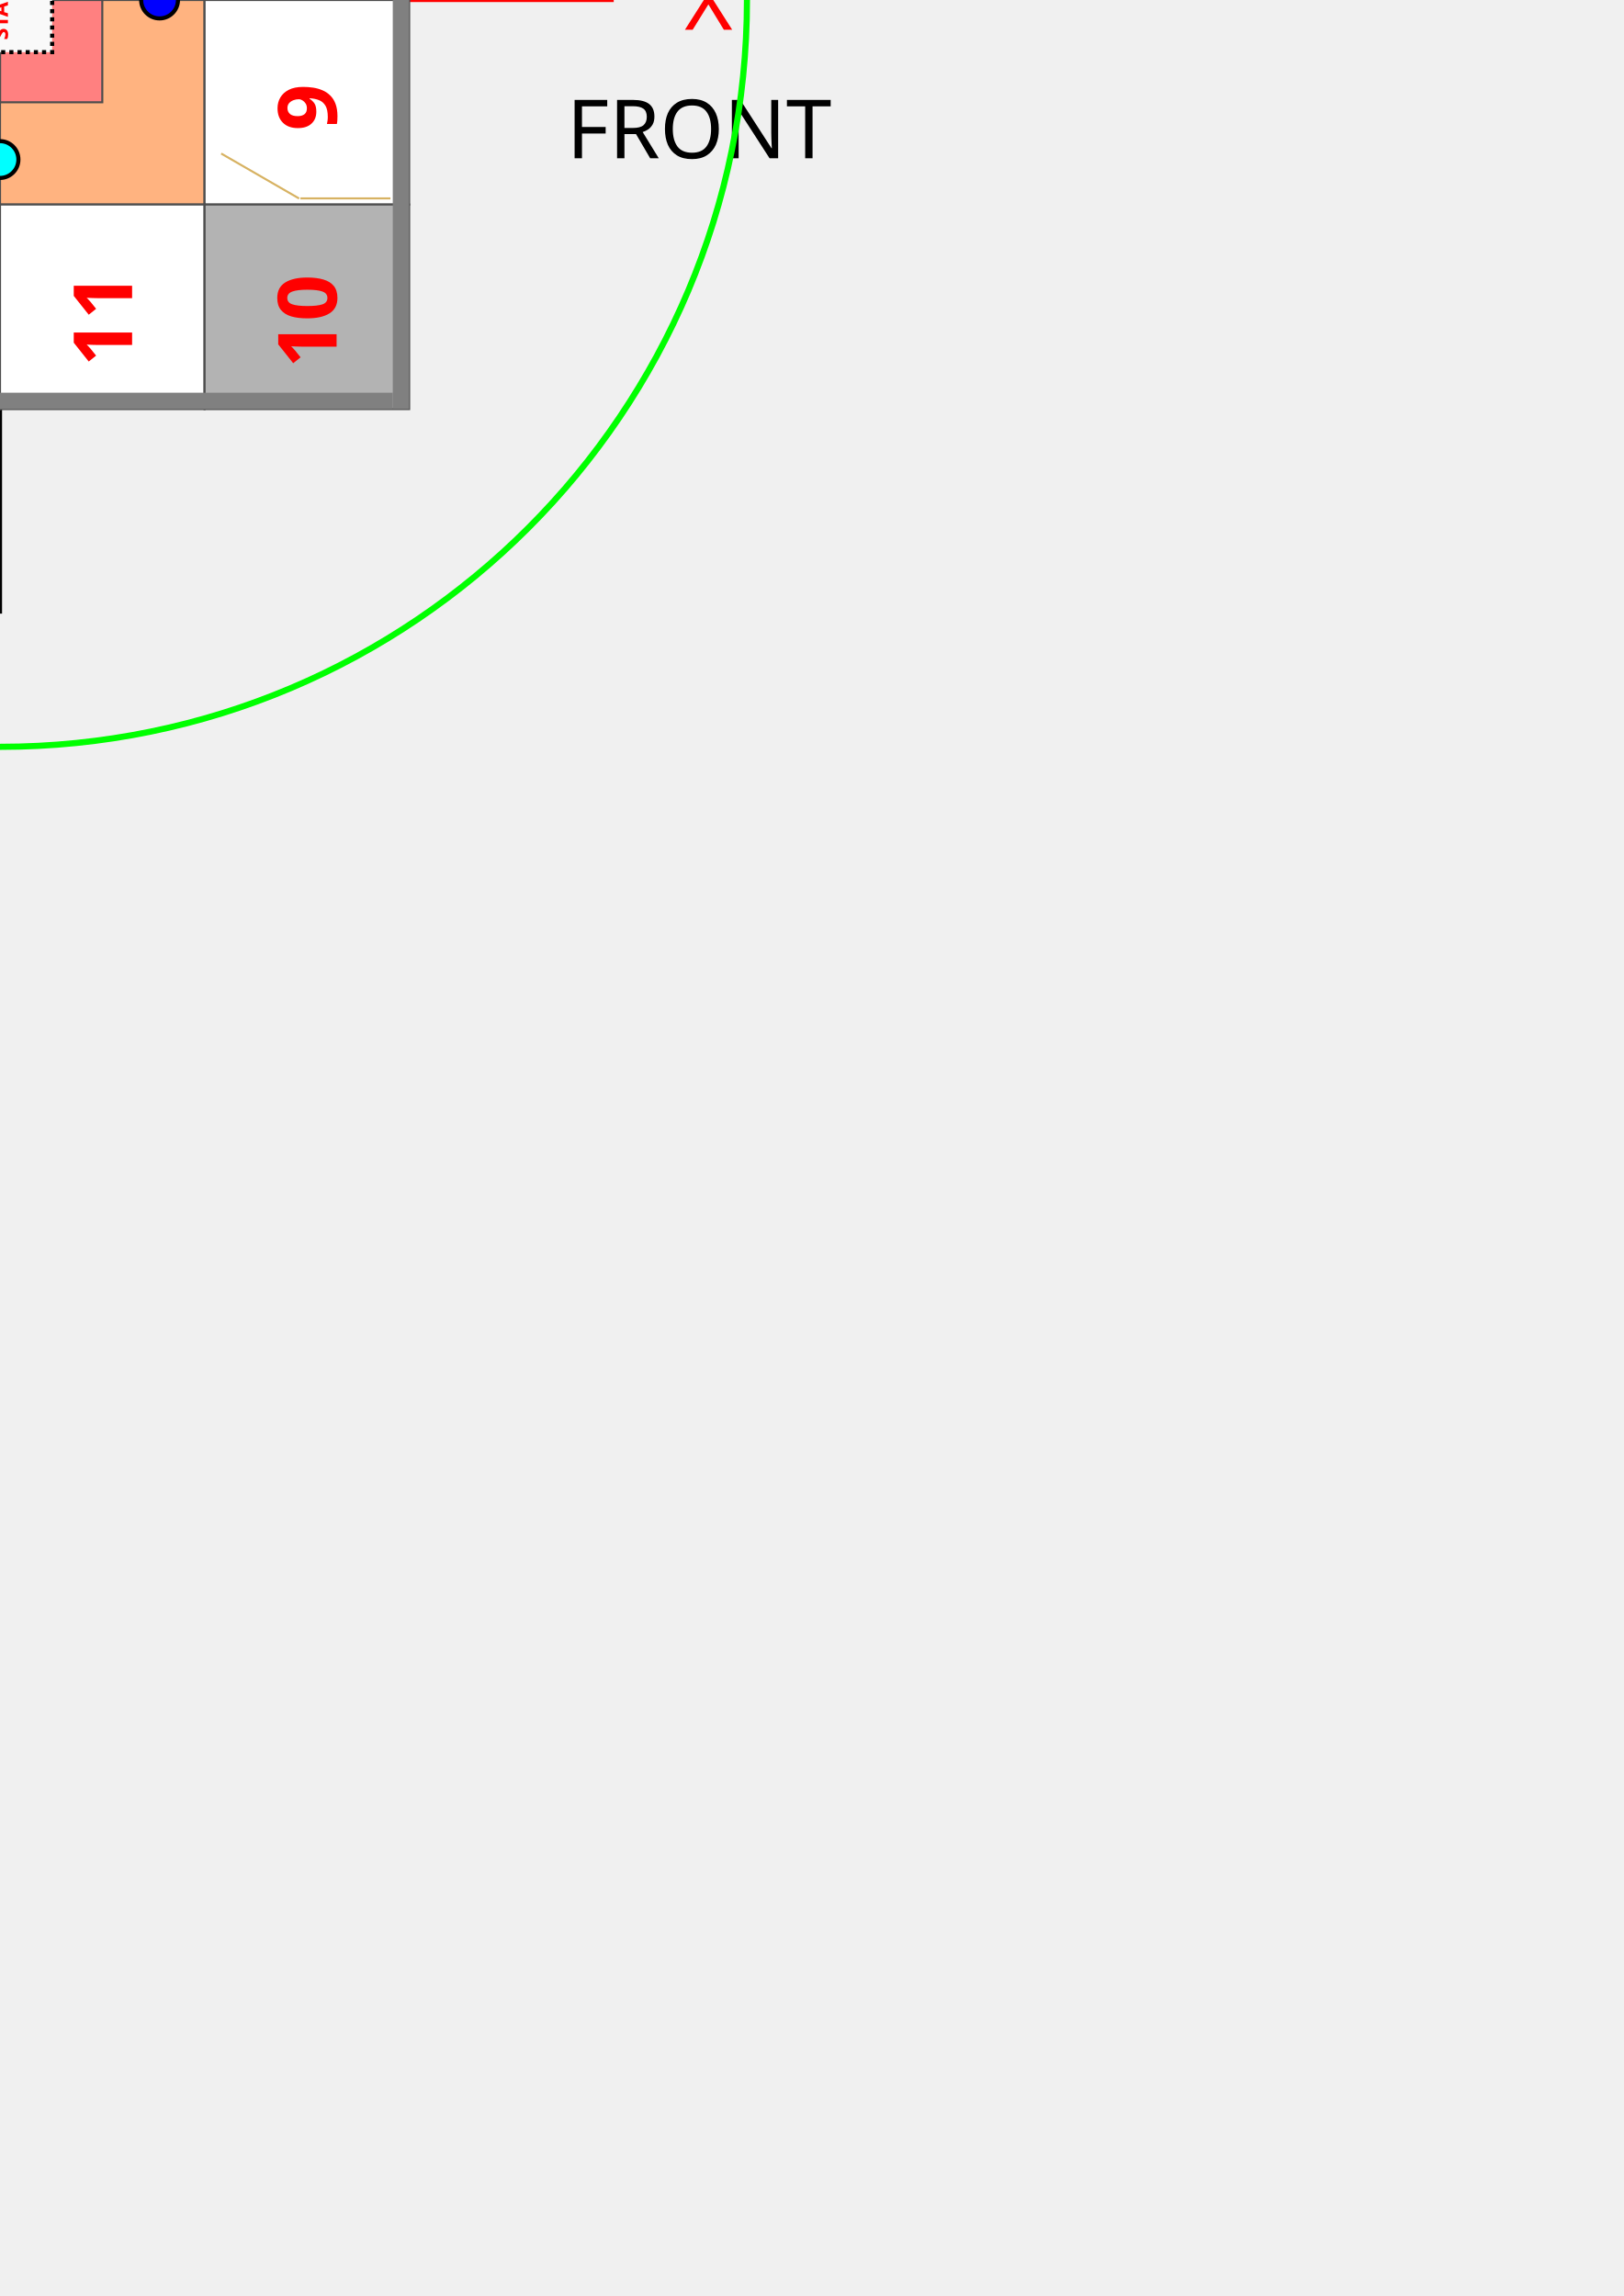
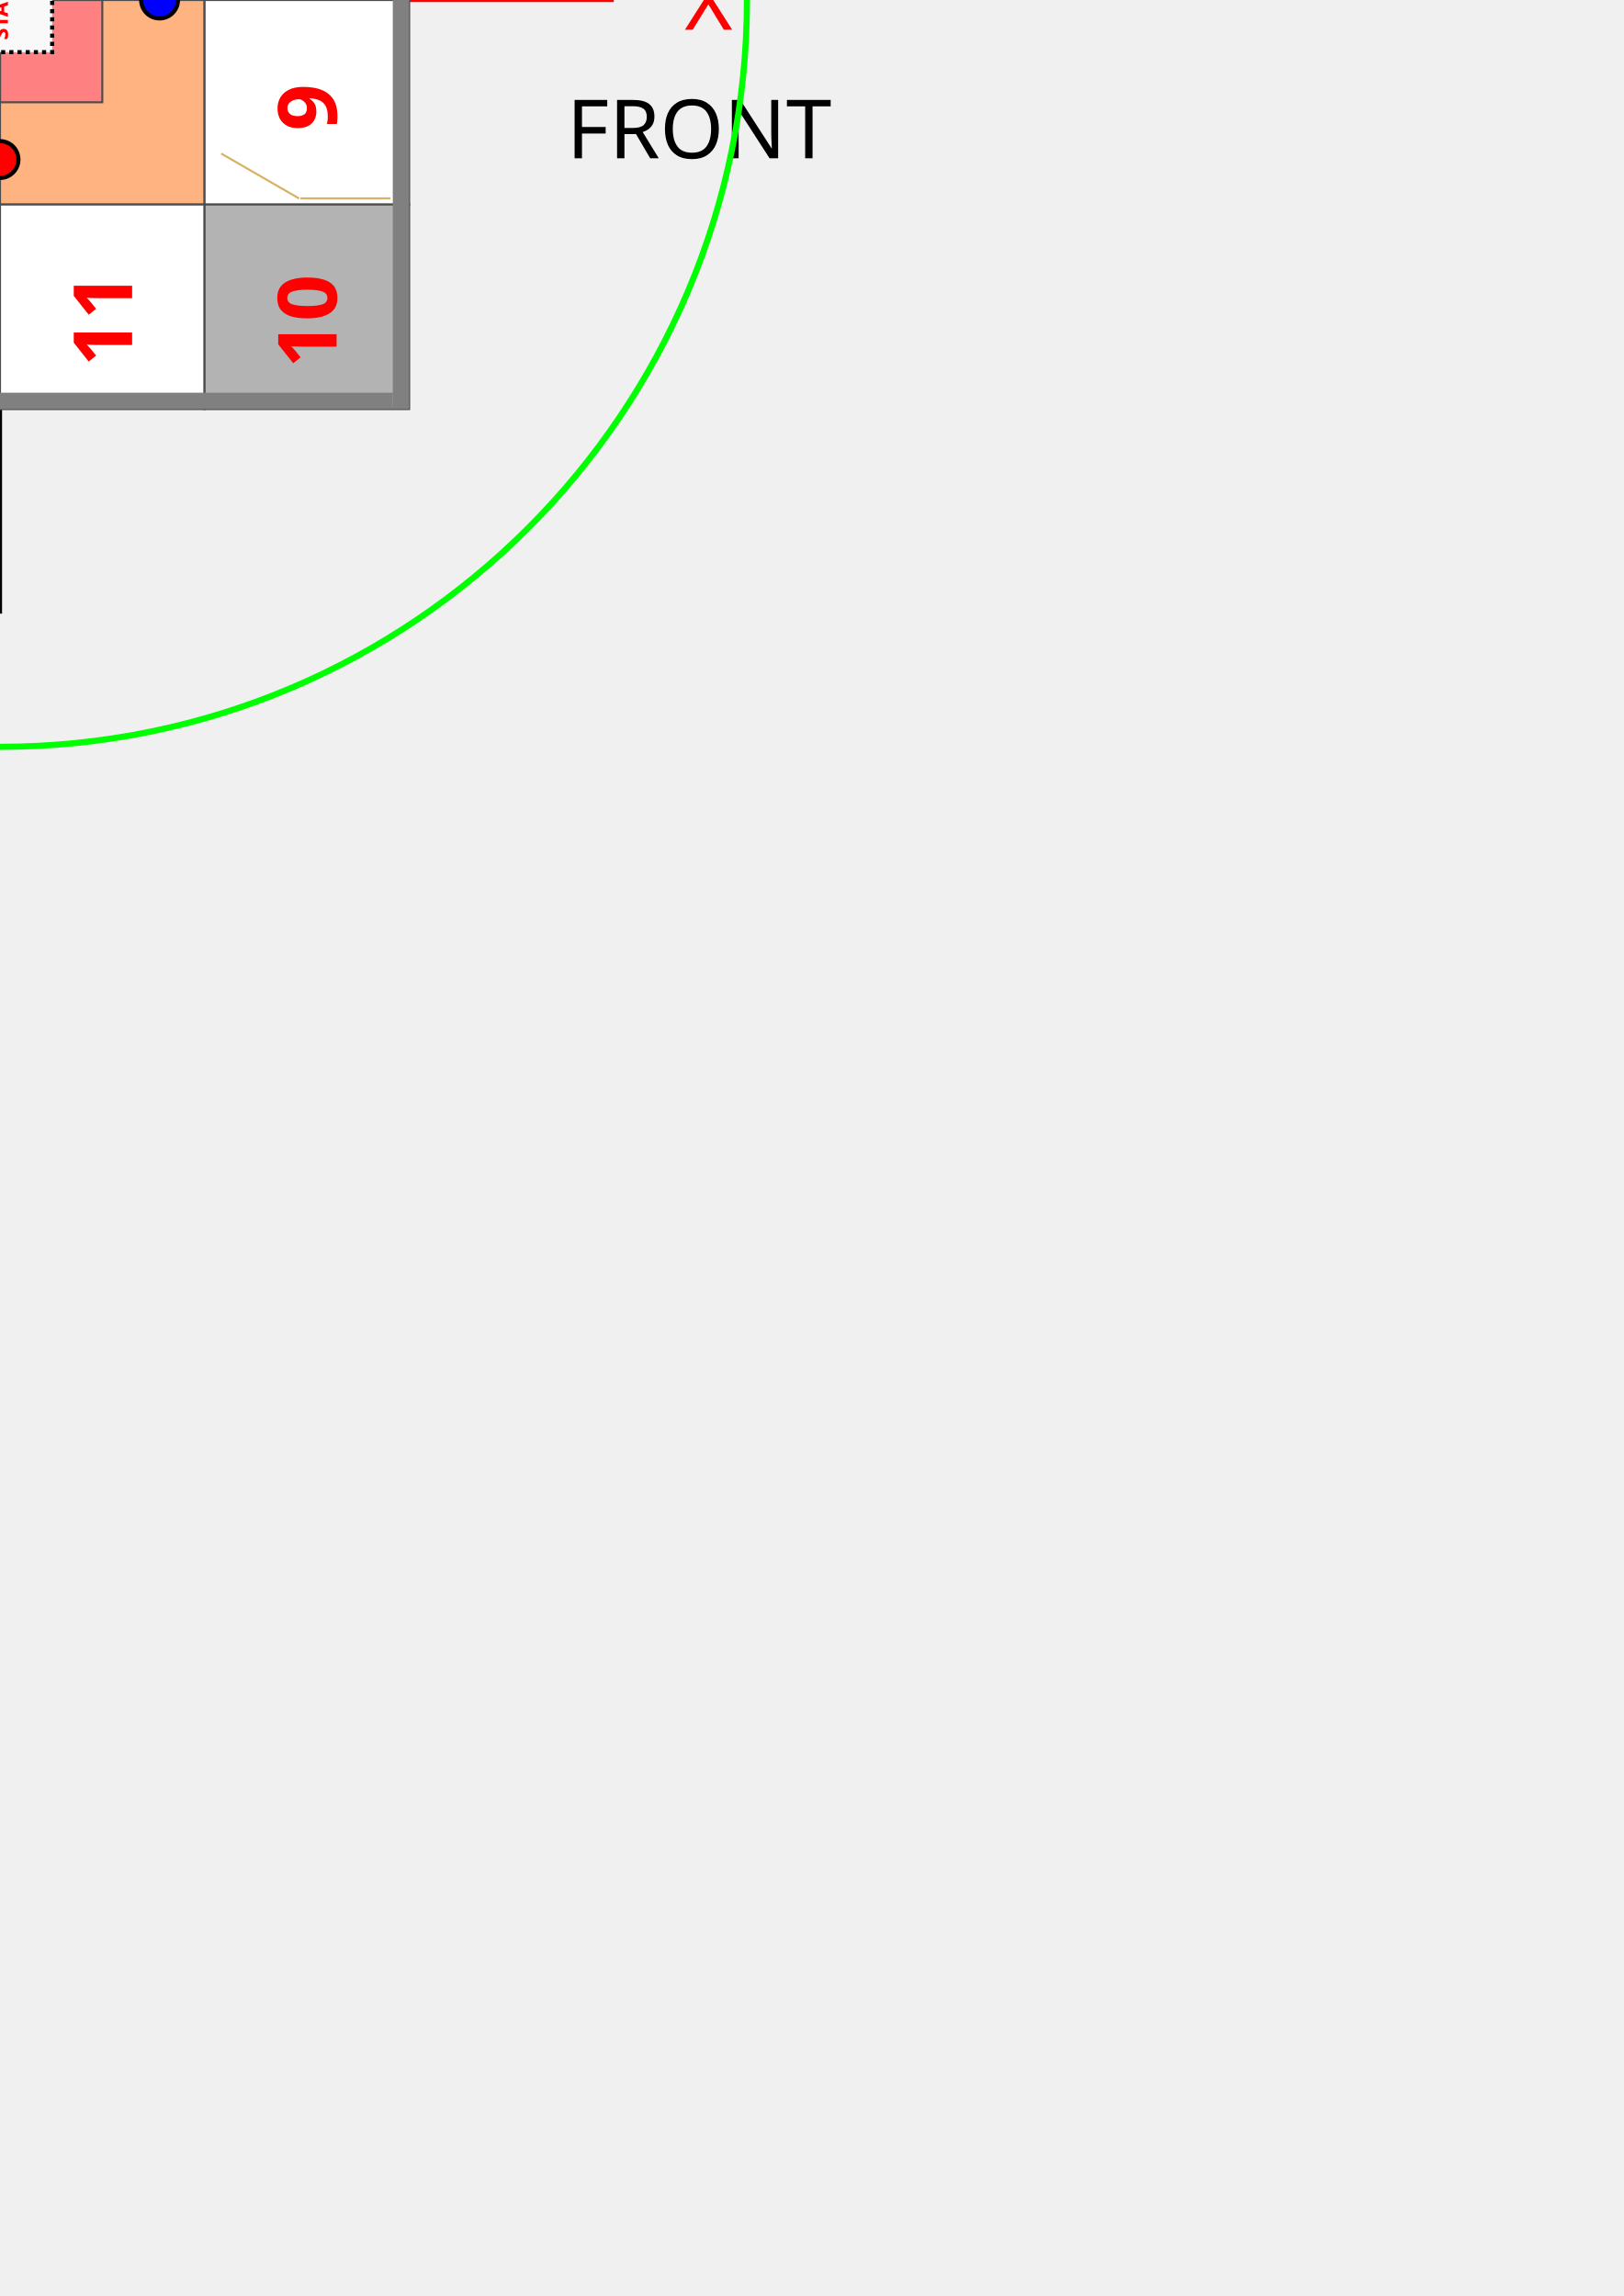
<svg xmlns="http://www.w3.org/2000/svg" width="210mm" height="297mm" viewBox="0 0 210 297" version="1.1" id="svg8">
  <defs id="defs2">
    <marker orient="auto" refY="0" refX="0" id="Arrow1Send" style="overflow:visible">
      <path id="path951" d="M 0,0 5,-5 -12.5,0 5,5 Z" style="fill:#0000ff;fill-opacity:1;fill-rule:evenodd;stroke:#0000ff;stroke-width:1pt;stroke-opacity:1" transform="matrix(-0.2,0,0,-0.2,-1.2,0)" />
    </marker>
    <marker orient="auto" refY="0" refX="0" id="Arrow1Mend" style="overflow:visible">
      <path id="path945" d="M 0,0 5,-5 -12.5,0 5,5 Z" style="fill:#000000;fill-opacity:1;fill-rule:evenodd;stroke:#000000;stroke-width:1pt;stroke-opacity:1" transform="matrix(-0.4,0,0,-0.4,-4,0)" />
    </marker>
    <marker orient="auto" refY="0" refX="0" id="Arrow1Send-7" style="overflow:visible">
      <path id="path951-8" d="M 0,0 5,-5 -12.5,0 5,5 Z" style="fill:#000000;fill-opacity:1;fill-rule:evenodd;stroke:#000000;stroke-width:1pt;stroke-opacity:1" transform="matrix(-0.2,0,0,-0.2,-1.2,0)" />
    </marker>
    <marker orient="auto" refY="0" refX="0" id="Arrow1Send-2" style="overflow:visible">
      <path id="path951-86" d="M 0,0 5,-5 -12.5,0 5,5 Z" style="fill:#0000ff;fill-opacity:1;fill-rule:evenodd;stroke:#0000ff;stroke-width:1pt;stroke-opacity:1" transform="matrix(-0.2,0,0,-0.2,-1.2,0)" />
    </marker>
    <marker orient="auto" refY="0" refX="0" id="Arrow1Send-2-3" style="overflow:visible">
      <path id="path951-86-8" d="M 0,0 5,-5 -12.5,0 5,5 Z" style="fill:#0000ff;fill-opacity:1;fill-rule:evenodd;stroke:#0000ff;stroke-width:1pt;stroke-opacity:1" transform="matrix(-0.2,0,0,-0.2,-1.2,0)" />
    </marker>
    <marker orient="auto" refY="0" refX="0" id="Arrow1Send-6" style="overflow:visible">
      <path id="path951-1" d="M 0,0 5,-5 -12.5,0 5,5 Z" style="fill:#0000ff;fill-opacity:1;fill-rule:evenodd;stroke:#0000ff;stroke-width:1pt;stroke-opacity:1" transform="matrix(-0.2,0,0,-0.2,-1.2,0)" />
    </marker>
    <marker orient="auto" refY="0" refX="0" id="Arrow1Send-1" style="overflow:visible">
      <path id="path951-7" d="M 0,0 5,-5 -12.5,0 5,5 Z" style="fill:#0000ff;fill-opacity:1;fill-rule:evenodd;stroke:#0000ff;stroke-width:1pt;stroke-opacity:1" transform="matrix(-0.2,0,0,-0.2,-1.2,0)" />
    </marker>
    <clipPath clipPathUnits="userSpaceOnUse" id="clipPath1798">
      <rect style="fill:none;fill-opacity:1;stroke:#0000ff;stroke-width:0.265;stroke-miterlimit:4;stroke-dasharray:none;stroke-dashoffset:0;stroke-opacity:1" id="rect1800" width="105.833" height="81.227" x="292.911" y="246.135" />
    </clipPath>
    <marker orient="auto" refY="0" refX="0" id="Arrow1Send-66" style="overflow:visible">
      <path id="path951-6" d="M 0,0 5,-5 -12.5,0 5,5 Z" style="fill:#000000;fill-opacity:1;fill-rule:evenodd;stroke:#000000;stroke-width:1pt;stroke-opacity:1" transform="matrix(-0.2,0,0,-0.2,-1.2,0)" />
    </marker>
    <marker orient="auto" refY="0" refX="0" id="Arrow1Send-6-8" style="overflow:visible">
      <path id="path951-1-5" d="M 0,0 5,-5 -12.5,0 5,5 Z" style="fill:#000000;fill-opacity:1;fill-rule:evenodd;stroke:#000000;stroke-width:1pt;stroke-opacity:1" transform="matrix(-0.2,0,0,-0.2,-1.2,0)" />
    </marker>
    <marker orient="auto" refY="0" refX="0" id="Arrow1Send-1-7" style="overflow:visible">
      <path id="path951-7-2" d="M 0,0 5,-5 -12.5,0 5,5 Z" style="fill:#000000;fill-opacity:1;fill-rule:evenodd;stroke:#000000;stroke-width:1pt;stroke-opacity:1" transform="matrix(-0.2,0,0,-0.2,-1.2,0)" />
    </marker>
  </defs>
  <g id="layer1" transform="translate(0,297)">
    <g id="g849">
      <text xml:space="preserve" style="font-style:normal;font-weight:normal;font-size:10.583px;line-height:1.25;font-family:sans-serif;fill:#ff0000;fill-opacity:1;stroke:none;stroke-width:0.265" x="88.541" y="-293.153" id="text3053">
        <tspan id="tspan3051" x="88.541" y="-293.153" style="fill:#ff0000;stroke-width:0.265">X</tspan>
      </text>
      <text xml:space="preserve" style="font-style:normal;font-weight:normal;font-size:10.583px;line-height:1.25;font-family:sans-serif;fill:#00ff00;fill-opacity:1;stroke:none;stroke-width:0.265" x="-3.256" y="-380.189" id="text3053-4">
        <tspan id="tspan3051-8" x="-3.256" y="-380.189" style="fill:#00ff00;stroke-width:0.265">Y</tspan>
      </text>
      <text xml:space="preserve" style="font-style:normal;font-weight:normal;font-size:10.583px;line-height:1.25;font-family:sans-serif;fill:#000000;fill-opacity:1;stroke:none;stroke-width:0.265" x="15.254" y="-373.493" id="text1795">
        <tspan id="tspan1793" x="15.254" y="-373.493" style="stroke-width:0.265">RIGHT</tspan>
      </text>
      <text xml:space="preserve" style="font-style:normal;font-weight:normal;font-size:10.583px;line-height:1.25;font-family:sans-serif;fill:#000000;fill-opacity:1;stroke:none;stroke-width:0.265" x="-40.684" y="-218.735" id="text1799">
        <tspan id="tspan1797" x="-40.684" y="-218.735" style="stroke-width:0.265">LEFT</tspan>
      </text>
      <text xml:space="preserve" style="font-style:normal;font-weight:normal;font-size:10.583px;line-height:1.25;font-family:sans-serif;fill:#000000;fill-opacity:1;stroke:none;stroke-width:0.265" x="73.287" y="-276.525" id="text1803">
        <tspan id="tspan1801" x="73.287" y="-276.525" style="stroke-width:0.265">FRONT</tspan>
      </text>
      <text xml:space="preserve" style="font-style:normal;font-weight:normal;font-size:10.583px;line-height:1.25;font-family:sans-serif;fill:#000000;fill-opacity:1;stroke:none;stroke-width:0.265" x="-99.444" y="-307.819" id="text1807">
        <tspan id="tspan1805" x="-99.444" y="-307.819" style="stroke-width:0.265">BACK</tspan>
      </text>
      <g id="g1100" transform="translate(-98.83055,-89.55675)">
        <path style="fill:none;stroke:#ff0000;stroke-width:0.529;stroke-linecap:butt;stroke-linejoin:miter;stroke-miterlimit:4;stroke-dasharray:none;stroke-opacity:1" d="M 98.831,-207.443 H 178.206" id="path2557" />
        <path style="fill:none;stroke:#00ff00;stroke-width:0.529;stroke-linecap:butt;stroke-linejoin:miter;stroke-miterlimit:4;stroke-dasharray:none;stroke-opacity:1" d="m 98.831,-207.443 v -79.375" id="path2557-5" />
        <path style="fill:none;stroke:#000000;stroke-width:0.529;stroke-linecap:butt;stroke-linejoin:miter;stroke-miterlimit:4;stroke-dasharray:none;stroke-opacity:1" d="M 19.456,-207.443 H 98.831" id="path2557-7" />
        <path style="fill:none;stroke:#000000;stroke-width:0.529;stroke-linecap:butt;stroke-linejoin:miter;stroke-miterlimit:4;stroke-dasharray:none;stroke-opacity:1" d="m 98.831,-128.068 v -79.375" id="path2557-5-6" />
      </g>
      <circle style="fill:none;stroke:#00ff00;stroke-width:0.794" id="path1905" cx="-297" cy="9.4824218e-06" r="96.606" transform="rotate(90)" />
      <g id="g3063" transform="translate(20.97638,-63.68244)" style="stroke:#000000">
        <circle style="fill:none;stroke:#000000;stroke-width:0.265" id="path3667-5" cx="-36.564" cy="-300.64" r="5.821" />
        <circle style="fill:none;stroke:#000000;stroke-width:0.265" id="path3667" cx="-36.564" cy="-300.64" r="3.797" />
      </g>
-       <g id="g19">
+       <g id="g732">
        <path style="fill:#b3b3b3;fill-opacity:1;stroke:#4d4d4d;stroke-width:0.265px;stroke-linecap:butt;stroke-linejoin:miter;stroke-opacity:1" d="m 21.167,-318.167 -1.2e-5,42.333 -42.333,2e-5 1.3e-5,-42.333 z" id="path2332-8-62" />
        <rect style="fill:#000000;fill-opacity:0.196;stroke:#000000;stroke-width:0.605;stroke-miterlimit:4;stroke-dasharray:1.21, 0.605;stroke-dashoffset:0;stroke-opacity:1" id="rect1243" width="13.494" height="13.494" x="290.253" y="-6.747" transform="rotate(-90)" />
        <rect style="fill:#b3b3b3;fill-opacity:1;fill-rule:evenodd;stroke:#4d4d4d;stroke-width:0.265;stroke-linecap:round;stroke-dasharray:none;stroke-opacity:1" id="rect1" width="26.458" height="26.458" x="-52.917" y="-349.917" />
        <rect style="fill:#ffffff;fill-opacity:1;fill-rule:evenodd;stroke:#4d4d4d;stroke-width:0.265;stroke-linecap:round;stroke-dasharray:none;stroke-opacity:1" id="rect1-8" width="26.458" height="26.458" x="-26.458" y="-349.917" />
        <rect style="fill:#b3b3b3;fill-opacity:1;fill-rule:evenodd;stroke:#4d4d4d;stroke-width:0.265;stroke-linecap:round;stroke-dasharray:none;stroke-opacity:1" id="rect1-8-4" width="26.458" height="26.458" x="-4.5117185e-06" y="-349.917" />
        <rect style="fill:#ffffff;fill-opacity:1;fill-rule:evenodd;stroke:#4d4d4d;stroke-width:0.265;stroke-linecap:round;stroke-dasharray:none;stroke-opacity:1" id="rect1-8-4-9" width="26.458" height="26.458" x="26.458" y="-349.917" />
        <rect style="fill:#ffffff;fill-opacity:1;fill-rule:evenodd;stroke:#4d4d4d;stroke-width:0.265;stroke-linecap:round;stroke-dasharray:none;stroke-opacity:1" id="rect2" width="26.458" height="26.458" x="-52.917" y="-323.458" />
        <rect style="fill:#ffb380;fill-opacity:1;fill-rule:evenodd;stroke:#4d4d4d;stroke-width:0.265;stroke-linecap:round;stroke-dasharray:none;stroke-opacity:1" id="rect3" width="26.458" height="26.458" x="-26.458" y="-323.458" />
        <rect style="fill:#ffb380;fill-opacity:1;fill-rule:evenodd;stroke:#4d4d4d;stroke-width:0.265;stroke-linecap:round;stroke-dasharray:none;stroke-opacity:1" id="rect4" width="26.458" height="26.458" x="-4.5117185e-06" y="-323.458" />
        <rect style="fill:#b3b3b3;fill-opacity:1;fill-rule:evenodd;stroke:#4d4d4d;stroke-width:0.265;stroke-linecap:round;stroke-dasharray:none;stroke-opacity:1" id="rect5" width="26.458" height="26.458" x="26.458" y="-323.458" />
        <rect style="fill:#b3b3b3;fill-opacity:1;fill-rule:evenodd;stroke:#4d4d4d;stroke-width:0.265;stroke-linecap:round;stroke-dasharray:none;stroke-opacity:1" id="rect6" width="26.458" height="26.458" x="-52.917" y="-297" />
        <rect style="fill:#ffb380;fill-opacity:1;fill-rule:evenodd;stroke:#4d4d4d;stroke-width:0.265;stroke-linecap:round;stroke-dasharray:none;stroke-opacity:1" id="rect7" width="26.458" height="26.458" x="-26.458" y="-297" />
        <rect style="fill:#ffb380;fill-opacity:1;fill-rule:evenodd;stroke:#4d4d4d;stroke-width:0.265;stroke-linecap:round;stroke-dasharray:none;stroke-opacity:1" id="rect8" width="26.458" height="26.458" x="-4.5117185e-06" y="-297" />
        <rect style="fill:#ffffff;fill-opacity:1;fill-rule:evenodd;stroke:#4d4d4d;stroke-width:0.265;stroke-linecap:round;stroke-dasharray:none;stroke-opacity:1" id="rect9" width="26.458" height="26.458" x="26.458" y="-297" />
        <rect style="fill:#ffffff;fill-opacity:1;fill-rule:evenodd;stroke:#4d4d4d;stroke-width:0.265;stroke-linecap:round;stroke-dasharray:none;stroke-opacity:1" id="rect10" width="26.458" height="26.458" x="-52.917" y="-270.542" />
        <rect style="fill:#b3b3b3;fill-opacity:1;fill-rule:evenodd;stroke:#4d4d4d;stroke-width:0.265;stroke-linecap:round;stroke-dasharray:none;stroke-opacity:1" id="rect11" width="26.458" height="26.458" x="-26.458" y="-270.542" />
        <rect style="fill:#ffffff;fill-opacity:1;fill-rule:evenodd;stroke:#4d4d4d;stroke-width:0.265;stroke-linecap:round;stroke-dasharray:none;stroke-opacity:1" id="rect12" width="26.458" height="26.458" x="-4.5117185e-06" y="-270.542" />
        <rect style="fill:#b3b3b3;fill-opacity:1;fill-rule:evenodd;stroke:#4d4d4d;stroke-width:0.265;stroke-linecap:round;stroke-dasharray:none;stroke-opacity:1" id="rect13" width="26.458" height="26.458" x="26.458" y="-270.542" />
        <rect style="fill:#ff8080;fill-opacity:1;fill-rule:evenodd;stroke:#4d4d4d;stroke-width:0.265;stroke-linecap:round;stroke-dasharray:none;stroke-opacity:1" id="rect15" width="13.229" height="13.229" x="-4.5117185e-06" y="-310.229" />
        <rect style="fill:#ff8080;fill-opacity:1;fill-rule:evenodd;stroke:#4d4d4d;stroke-width:0.265;stroke-linecap:round;stroke-dasharray:none;stroke-opacity:1" id="rect19" width="13.229" height="13.229" x="-4.5117185e-06" y="-297" />
        <rect style="fill:#ff8080;fill-opacity:1;fill-rule:evenodd;stroke:#4d4d4d;stroke-width:0.265;stroke-linecap:round;stroke-dasharray:none;stroke-opacity:1" id="rect18" width="13.229" height="13.229" x="-13.229" y="-297" />
        <rect style="fill:#ff8080;fill-opacity:1;fill-rule:evenodd;stroke:#4d4d4d;stroke-width:0.265;stroke-linecap:round;stroke-dasharray:none;stroke-opacity:1" id="rect16" width="13.229" height="13.229" x="-13.229" y="-310.229" />
        <rect style="fill:#f9f9f9;fill-opacity:1;stroke:#000000;stroke-width:0.529;stroke-miterlimit:4;stroke-dasharray:0.529, 0.529;stroke-dashoffset:0;stroke-opacity:1" id="rect1243-9" width="13.494" height="13.494" x="290.253" y="-6.747" transform="rotate(-90)" />
        <text xml:space="preserve" style="font-style:normal;font-weight:normal;font-size:10.583px;line-height:1.25;font-family:sans-serif;fill:#000000;fill-opacity:1;stroke:none;stroke-width:0.265" x="253.37" y="-35.83" id="text2597" transform="rotate(-90)">
          <tspan id="tspan2595" x="253.37" y="-35.83" style="font-weight:bold;fill:#ff0000;stroke-width:0.265">1</tspan>
        </text>
        <text xml:space="preserve" style="font-style:normal;font-weight:normal;font-size:10.583px;line-height:1.25;font-family:sans-serif;fill:#000000;fill-opacity:1;stroke:none;stroke-width:0.265" x="279.794" y="-35.765" id="text2597-9" transform="rotate(-90)">
          <tspan id="tspan2595-5" x="279.794" y="-35.765" style="font-weight:bold;fill:#ff0000;stroke-width:0.265">2</tspan>
        </text>
        <text xml:space="preserve" style="font-style:normal;font-weight:normal;font-size:10.583px;line-height:1.25;font-family:sans-serif;fill:#000000;fill-opacity:1;stroke:none;stroke-width:0.265" x="306.47" y="-35.84" id="text2597-9-8" transform="rotate(-90)">
          <tspan id="tspan2595-5-3" x="306.47" y="-35.84" style="font-weight:bold;fill:#ff0000;stroke-width:0.265">3</tspan>
        </text>
        <text xml:space="preserve" style="font-style:normal;font-weight:normal;font-size:10.583px;line-height:1.25;font-family:sans-serif;fill:#000000;fill-opacity:1;stroke:none;stroke-width:0.265" x="332.918" y="-35.851" id="text2597-9-8-8" transform="rotate(-90)">
          <tspan id="tspan2595-5-3-3" x="332.918" y="-35.851" style="font-weight:bold;fill:#ff0000;stroke-width:0.265">4</tspan>
        </text>
        <text xml:space="preserve" style="font-style:normal;font-weight:normal;font-size:10.583px;line-height:1.25;font-family:sans-serif;fill:#000000;fill-opacity:1;stroke:none;stroke-width:0.265" x="332.848" y="17.069" id="text2597-9-8-8-2-9" transform="rotate(-90)">
          <tspan id="tspan2595-5-3-3-8-7" x="332.848" y="17.069" style="font-weight:bold;fill:#ff0000;stroke-width:0.265">6</tspan>
        </text>
        <text xml:space="preserve" style="font-style:normal;font-weight:normal;font-size:10.583px;line-height:1.25;font-family:sans-serif;fill:#000000;fill-opacity:1;stroke:none;stroke-width:0.265" x="332.866" y="43.535" id="text2597-9-8-8-2-9-5" transform="rotate(-90)">
          <tspan id="tspan2595-5-3-3-8-7-1" x="332.866" y="43.535" style="font-weight:bold;fill:#ff0000;stroke-width:0.265">7</tspan>
        </text>
        <text xml:space="preserve" style="font-style:normal;font-weight:normal;font-size:10.583px;line-height:1.25;font-family:sans-serif;fill:#000000;fill-opacity:1;stroke:none;stroke-width:0.265" x="306.467" y="43.535" id="text2597-9-8-8-2-9-5-7" transform="rotate(-90)">
          <tspan id="tspan2595-5-3-3-8-7-1-8" x="306.467" y="43.535" style="font-weight:bold;fill:#ff0000;stroke-width:0.265">8</tspan>
        </text>
        <text xml:space="preserve" style="font-style:normal;font-weight:normal;font-size:10.583px;line-height:1.25;font-family:sans-serif;fill:#000000;fill-opacity:1;stroke:none;stroke-width:0.265" x="280.086" y="43.537" id="text2597-9-8-8-2-9-5-7-5" transform="rotate(-90)">
          <tspan id="tspan2595-5-3-3-8-7-1-8-5" x="280.086" y="43.537" style="font-weight:bold;fill:#ff0000;stroke-width:0.265">9</tspan>
        </text>
        <text xml:space="preserve" style="font-style:normal;font-weight:normal;font-size:10.583px;line-height:1.25;font-family:sans-serif;fill:#000000;fill-opacity:1;stroke:none;stroke-width:0.265" x="249.391" y="43.532" id="text2597-9-8-8-2-9-5-7-5-1" transform="rotate(-90)">
          <tspan id="tspan2595-5-3-3-8-7-1-8-5-4" x="249.391" y="43.532" style="font-weight:bold;fill:#ff0000;stroke-width:0.265">10</tspan>
        </text>
        <text xml:space="preserve" style="font-style:normal;font-weight:normal;font-size:10.583px;line-height:1.25;font-family:sans-serif;fill:#000000;fill-opacity:1;stroke:none;stroke-width:0.265" x="332.848" y="-9.462" id="text2597-9-8-8-2" transform="rotate(-90)">
          <tspan id="tspan2595-5-3-3-8" x="332.848" y="-9.462" style="font-weight:bold;fill:#ff0000;stroke-width:0.265">5</tspan>
        </text>
        <text xml:space="preserve" style="font-style:normal;font-weight:normal;font-size:10.583px;line-height:1.25;font-family:sans-serif;fill:#000000;fill-opacity:1;stroke:none;stroke-width:0.265" x="249.608" y="17.087" id="text13" transform="rotate(-90)">
          <tspan id="tspan13" x="249.608" y="17.087" style="font-weight:bold;fill:#ff0000;stroke-width:0.265">11</tspan>
        </text>
        <text xml:space="preserve" style="font-style:normal;font-weight:normal;font-size:10.583px;line-height:1.25;font-family:sans-serif;fill:#000000;fill-opacity:1;stroke:none;stroke-width:0.265" x="249.365" y="-9.307" id="text14" transform="rotate(-90)">
          <tspan id="tspan14" x="249.365" y="-9.307" style="font-weight:bold;fill:#ff0000;stroke-width:0.265">12</tspan>
        </text>
        <text xml:space="preserve" style="font-style:normal;font-weight:normal;font-size:2.822px;line-height:1.25;font-family:sans-serif;fill:#000000;fill-opacity:1;stroke:none;stroke-width:0.265" x="291.828" y="1.026" id="text15" transform="rotate(-90)">
          <tspan id="tspan15" x="291.828" y="1.026" style="font-weight:bold;font-size:2.822px;fill:#ff0000;stroke-width:0.265">START</tspan>
        </text>
        <g id="g16">
          <rect y="-349.917" x="50.8" height="105.833" width="2.117" id="rect971-4-6-6-6-5-3-5" style="fill:#808080;fill-opacity:1;stroke:none;stroke-width:2.892;stroke-miterlimit:4;stroke-dasharray:none;stroke-dashoffset:0;stroke-opacity:1" />
          <rect transform="rotate(-90)" y="-50.8" x="244.083" height="101.6" width="2.117" id="rect971-4-6-6-6-5-3" style="fill:#808080;fill-opacity:1;stroke:none;stroke-width:2.892;stroke-miterlimit:4;stroke-dasharray:none;stroke-dashoffset:0;stroke-opacity:1" />
          <rect transform="rotate(-90)" y="-50.8" x="347.8" height="101.6" width="2.117" id="rect971-4-6-6-6" style="fill:#808080;fill-opacity:1;stroke:none;stroke-width:2.892;stroke-miterlimit:4;stroke-dasharray:none;stroke-dashoffset:0;stroke-opacity:1" />
          <rect transform="scale(-1)" y="244.083" x="50.8" height="105.833" width="2.117" id="rect971-4-6-6-6-5" style="fill:#808080;fill-opacity:1;stroke:none;stroke-width:2.892;stroke-miterlimit:4;stroke-dasharray:none;stroke-dashoffset:0;stroke-opacity:1" />
        </g>
        <circle style="fill:#ffff00;fill-opacity:1;stroke:#000000;stroke-width:0.529;stroke-miterlimit:4;stroke-dasharray:none;stroke-dashoffset:0;stroke-opacity:1" id="path2815-3-3-7" cx="-20.637" cy="-297" r="2.381" />
        <g id="g1" transform="translate(-11.47163)">
          <rect transform="scale(-1)" y="322.532" x="27.384" height="0.265" width="11.642" id="rect17" style="fill:#d7b262;fill-opacity:1;stroke:none;stroke-width:0.01;stroke-miterlimit:4;stroke-dasharray:none;stroke-dashoffset:0;stroke-opacity:1" />
          <rect transform="matrix(0.8660254,0.5,0.5,-0.8660254,0,0)" y="265.71" x="-184.913" height="0.265" width="11.642" id="rect14" style="fill:#d7b262;fill-opacity:1;stroke:none;stroke-width:0.01;stroke-miterlimit:4;stroke-dasharray:none;stroke-dashoffset:0;stroke-opacity:1" />
        </g>
-         <circle style="fill:#ff00ff;fill-opacity:1;stroke:#000000;stroke-width:0.529;stroke-miterlimit:4;stroke-dasharray:none;stroke-dashoffset:0;stroke-opacity:1" id="circle22" cx="-317.638" cy="8.4472658e-06" r="2.381" transform="rotate(90)" />
+         <circle style="fill:#00ff00;fill-opacity:1;stroke:#000000;stroke-width:0.529;stroke-miterlimit:4;stroke-dasharray:none;stroke-dashoffset:0;stroke-opacity:1" id="circle22" cx="-317.638" cy="8.4472658e-06" r="2.381" transform="rotate(90)" />
        <circle style="fill:#0000ff;fill-opacity:1;stroke:#000000;stroke-width:0.529;stroke-miterlimit:4;stroke-dasharray:none;stroke-dashoffset:0;stroke-opacity:1" id="circle23" cx="-20.637" cy="297" r="2.381" transform="scale(-1)" />
-         <circle style="fill:#00ffff;fill-opacity:1;stroke:#000000;stroke-width:0.529;stroke-miterlimit:4;stroke-dasharray:none;stroke-dashoffset:0;stroke-opacity:1" id="circle24" cx="276.363" cy="-8.4472658e-06" r="2.381" transform="rotate(-90)" />
+         <circle style="fill:#ff0000;fill-opacity:1;stroke:#000000;stroke-width:0.529;stroke-miterlimit:4;stroke-dasharray:none;stroke-dashoffset:0;stroke-opacity:1" id="circle24" cx="276.363" cy="-8.4472658e-06" r="2.381" transform="rotate(-90)" />
        <g id="g26" transform="rotate(90,5.735805,-302.7359)">
          <rect transform="scale(-1)" y="322.532" x="27.384" height="0.265" width="11.642" id="rect25" style="fill:#d7b262;fill-opacity:1;stroke:none;stroke-width:0.01;stroke-miterlimit:4;stroke-dasharray:none;stroke-dashoffset:0;stroke-opacity:1" />
          <rect transform="matrix(0.8660254,0.5,0.5,-0.8660254,0,0)" y="265.71" x="-184.913" height="0.265" width="11.642" id="rect26" style="fill:#d7b262;fill-opacity:1;stroke:none;stroke-width:0.01;stroke-miterlimit:4;stroke-dasharray:none;stroke-dashoffset:0;stroke-opacity:1" />
        </g>
        <g id="g28" transform="rotate(180,5.735807,-297)">
          <rect transform="scale(-1)" y="322.532" x="27.384" height="0.265" width="11.642" id="rect27" style="fill:#d7b262;fill-opacity:1;stroke:none;stroke-width:0.01;stroke-miterlimit:4;stroke-dasharray:none;stroke-dashoffset:0;stroke-opacity:1" />
          <rect transform="matrix(0.8660254,0.5,0.5,-0.8660254,0,0)" y="265.71" x="-184.913" height="0.265" width="11.642" id="rect28" style="fill:#d7b262;fill-opacity:1;stroke:none;stroke-width:0.01;stroke-miterlimit:4;stroke-dasharray:none;stroke-dashoffset:0;stroke-opacity:1" />
        </g>
        <g id="g30" transform="rotate(-90,5.735807,-291.2642)">
          <rect transform="scale(-1)" y="322.532" x="27.384" height="0.265" width="11.642" id="rect29" style="fill:#d7b262;fill-opacity:1;stroke:none;stroke-width:0.01;stroke-miterlimit:4;stroke-dasharray:none;stroke-dashoffset:0;stroke-opacity:1" />
          <rect transform="matrix(0.8660254,0.5,0.5,-0.8660254,0,0)" y="265.71" x="-184.913" height="0.265" width="11.642" id="rect30" style="fill:#d7b262;fill-opacity:1;stroke:none;stroke-width:0.01;stroke-miterlimit:4;stroke-dasharray:none;stroke-dashoffset:0;stroke-opacity:1" />
        </g>
      </g>
      <g id="g3165" transform="matrix(1.36612,0,0,1.36612,-160.355,27.4711)">
        <path style="fill:none;stroke:#00ff00;stroke-width:0.265px;stroke-linecap:butt;stroke-linejoin:miter;stroke-opacity:1" d="m 65.773,-267.914 -6.9e-5,3.508" id="path3099" />
        <path style="fill:none;stroke:#ff0000;stroke-width:0.265px;stroke-linecap:butt;stroke-linejoin:miter;stroke-opacity:1" d="M 69.281,-264.406 H 65.773" id="path3099-2" />
        <path style="fill:none;stroke:#000000;stroke-width:0.265px;stroke-linecap:butt;stroke-linejoin:miter;stroke-opacity:1" d="m 65.773,-260.898 v -3.508" id="path3099-3" />
        <path style="fill:none;stroke:#000000;stroke-width:0.265px;stroke-linecap:butt;stroke-linejoin:miter;stroke-opacity:1" d="m 62.265,-264.406 h 3.508" id="path3099-2-7" />
      </g>
    </g>
  </g>
</svg>
